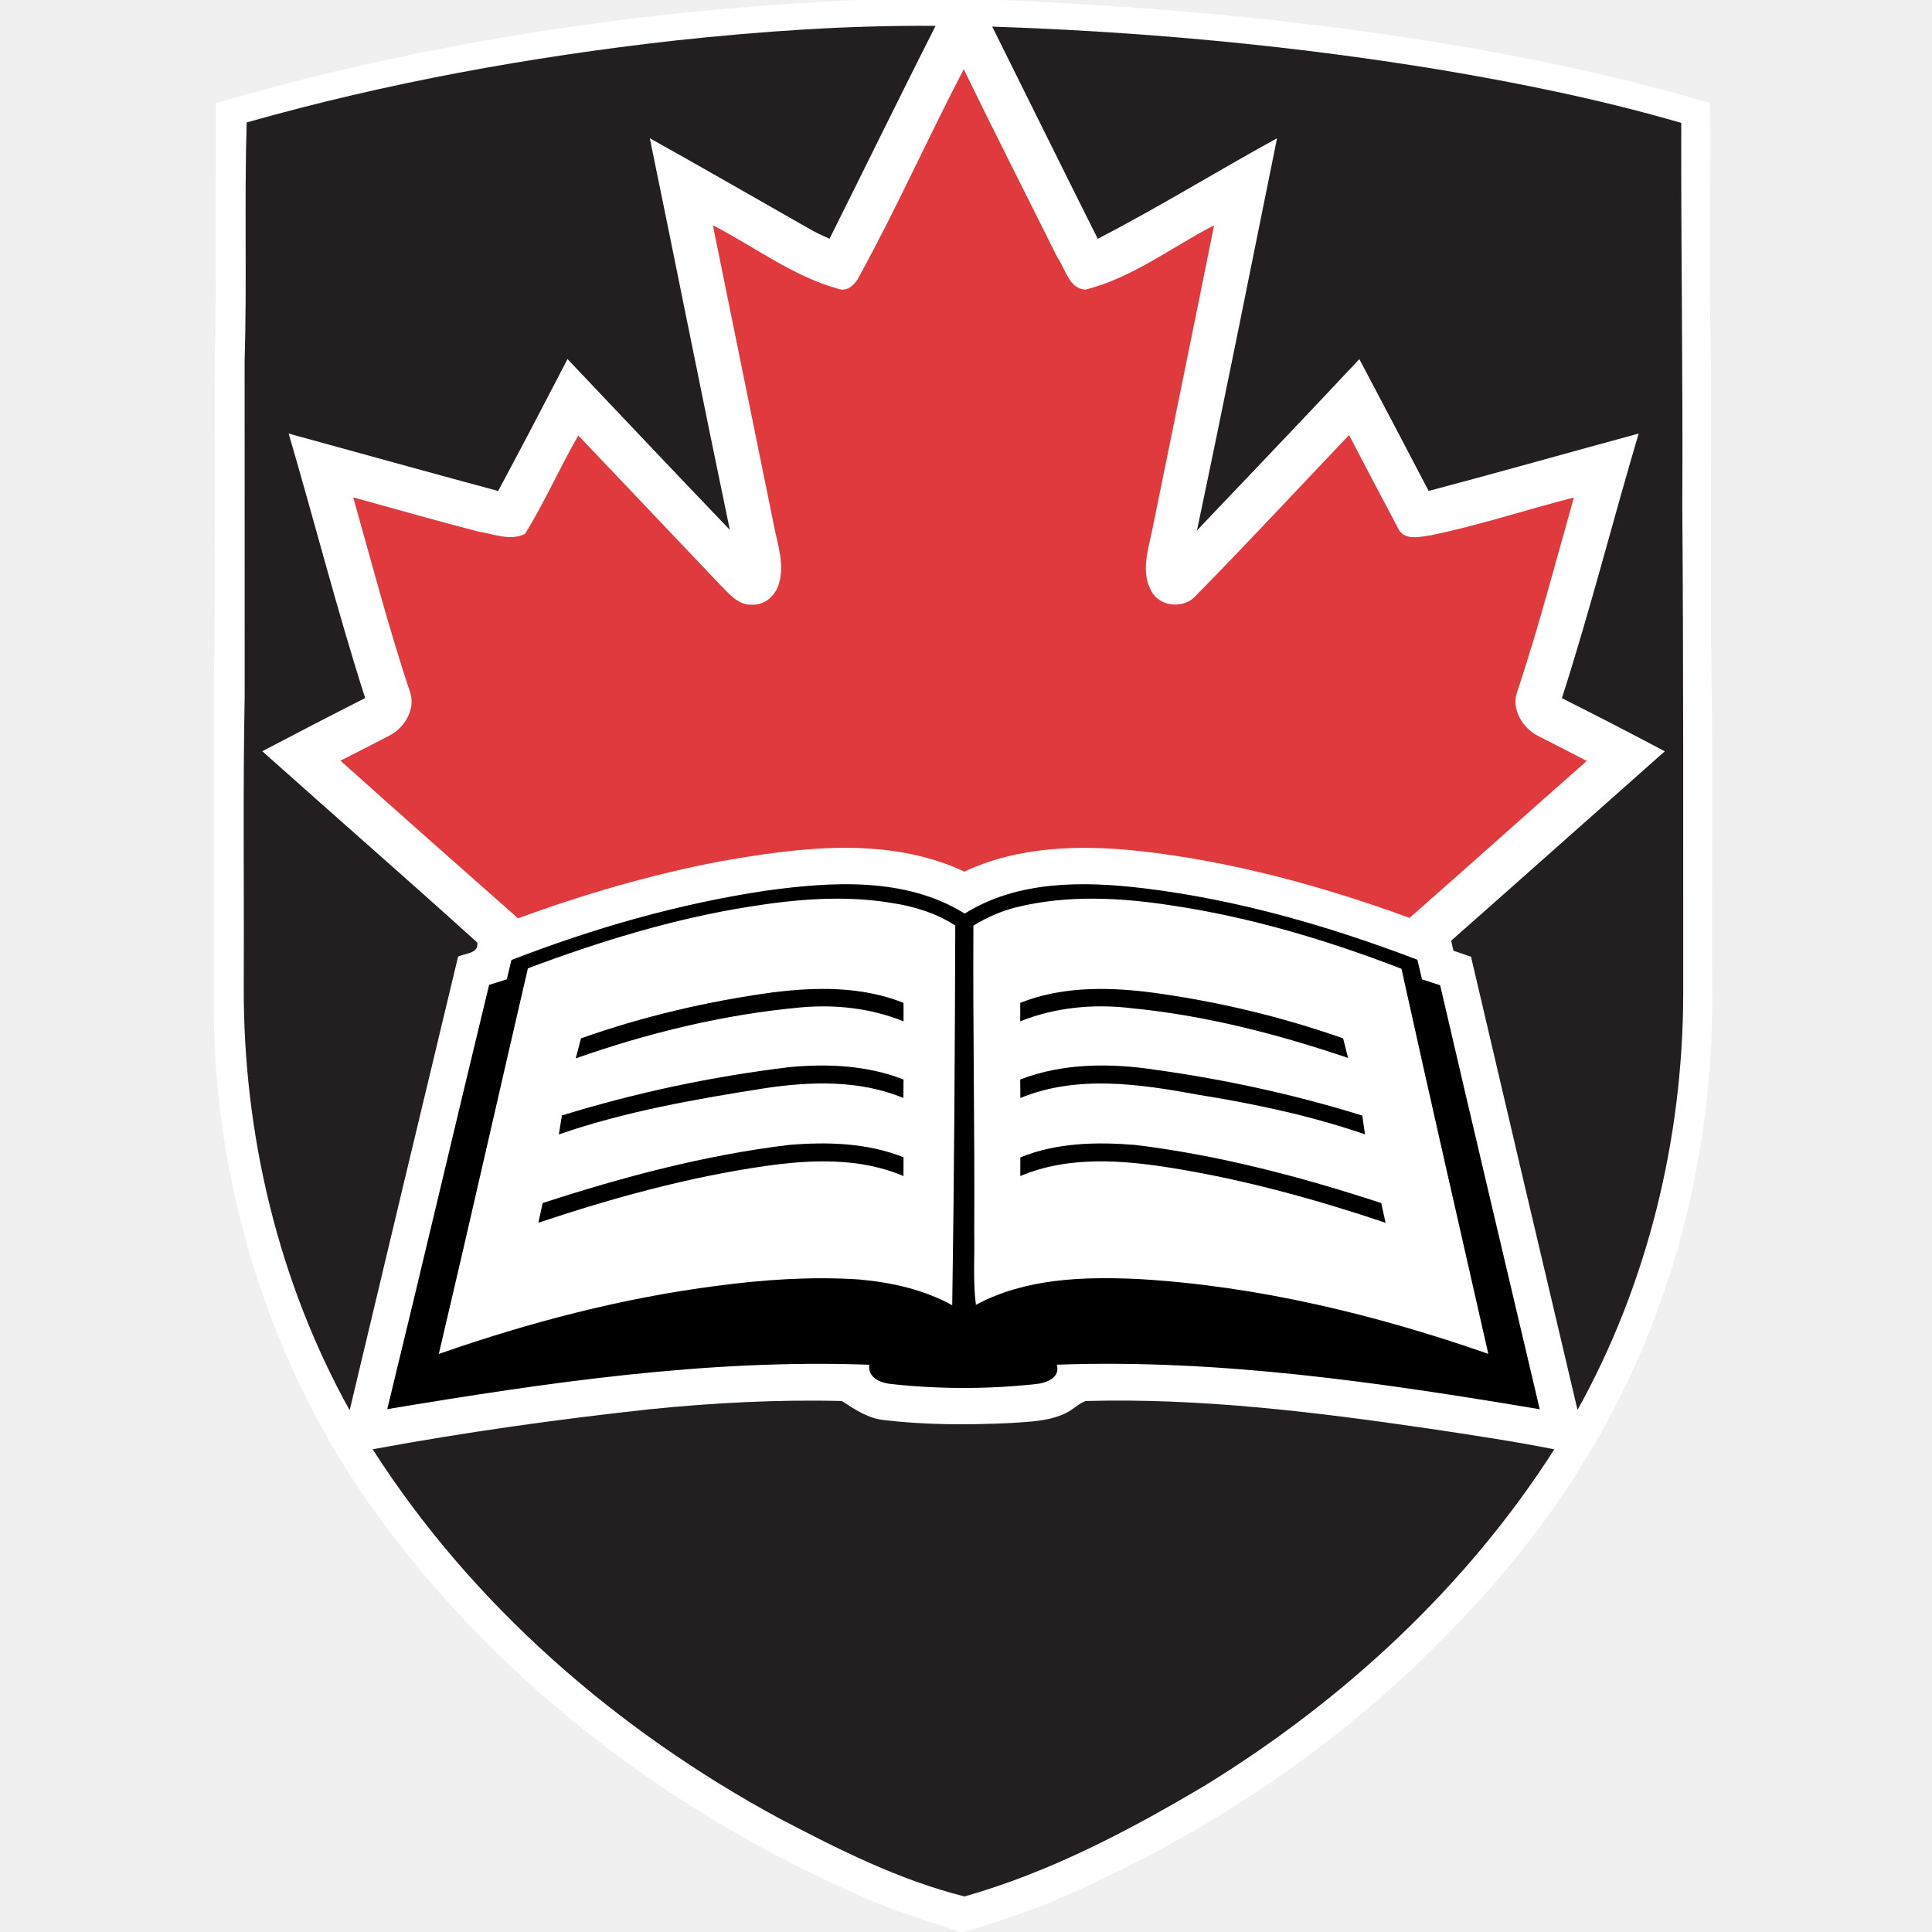
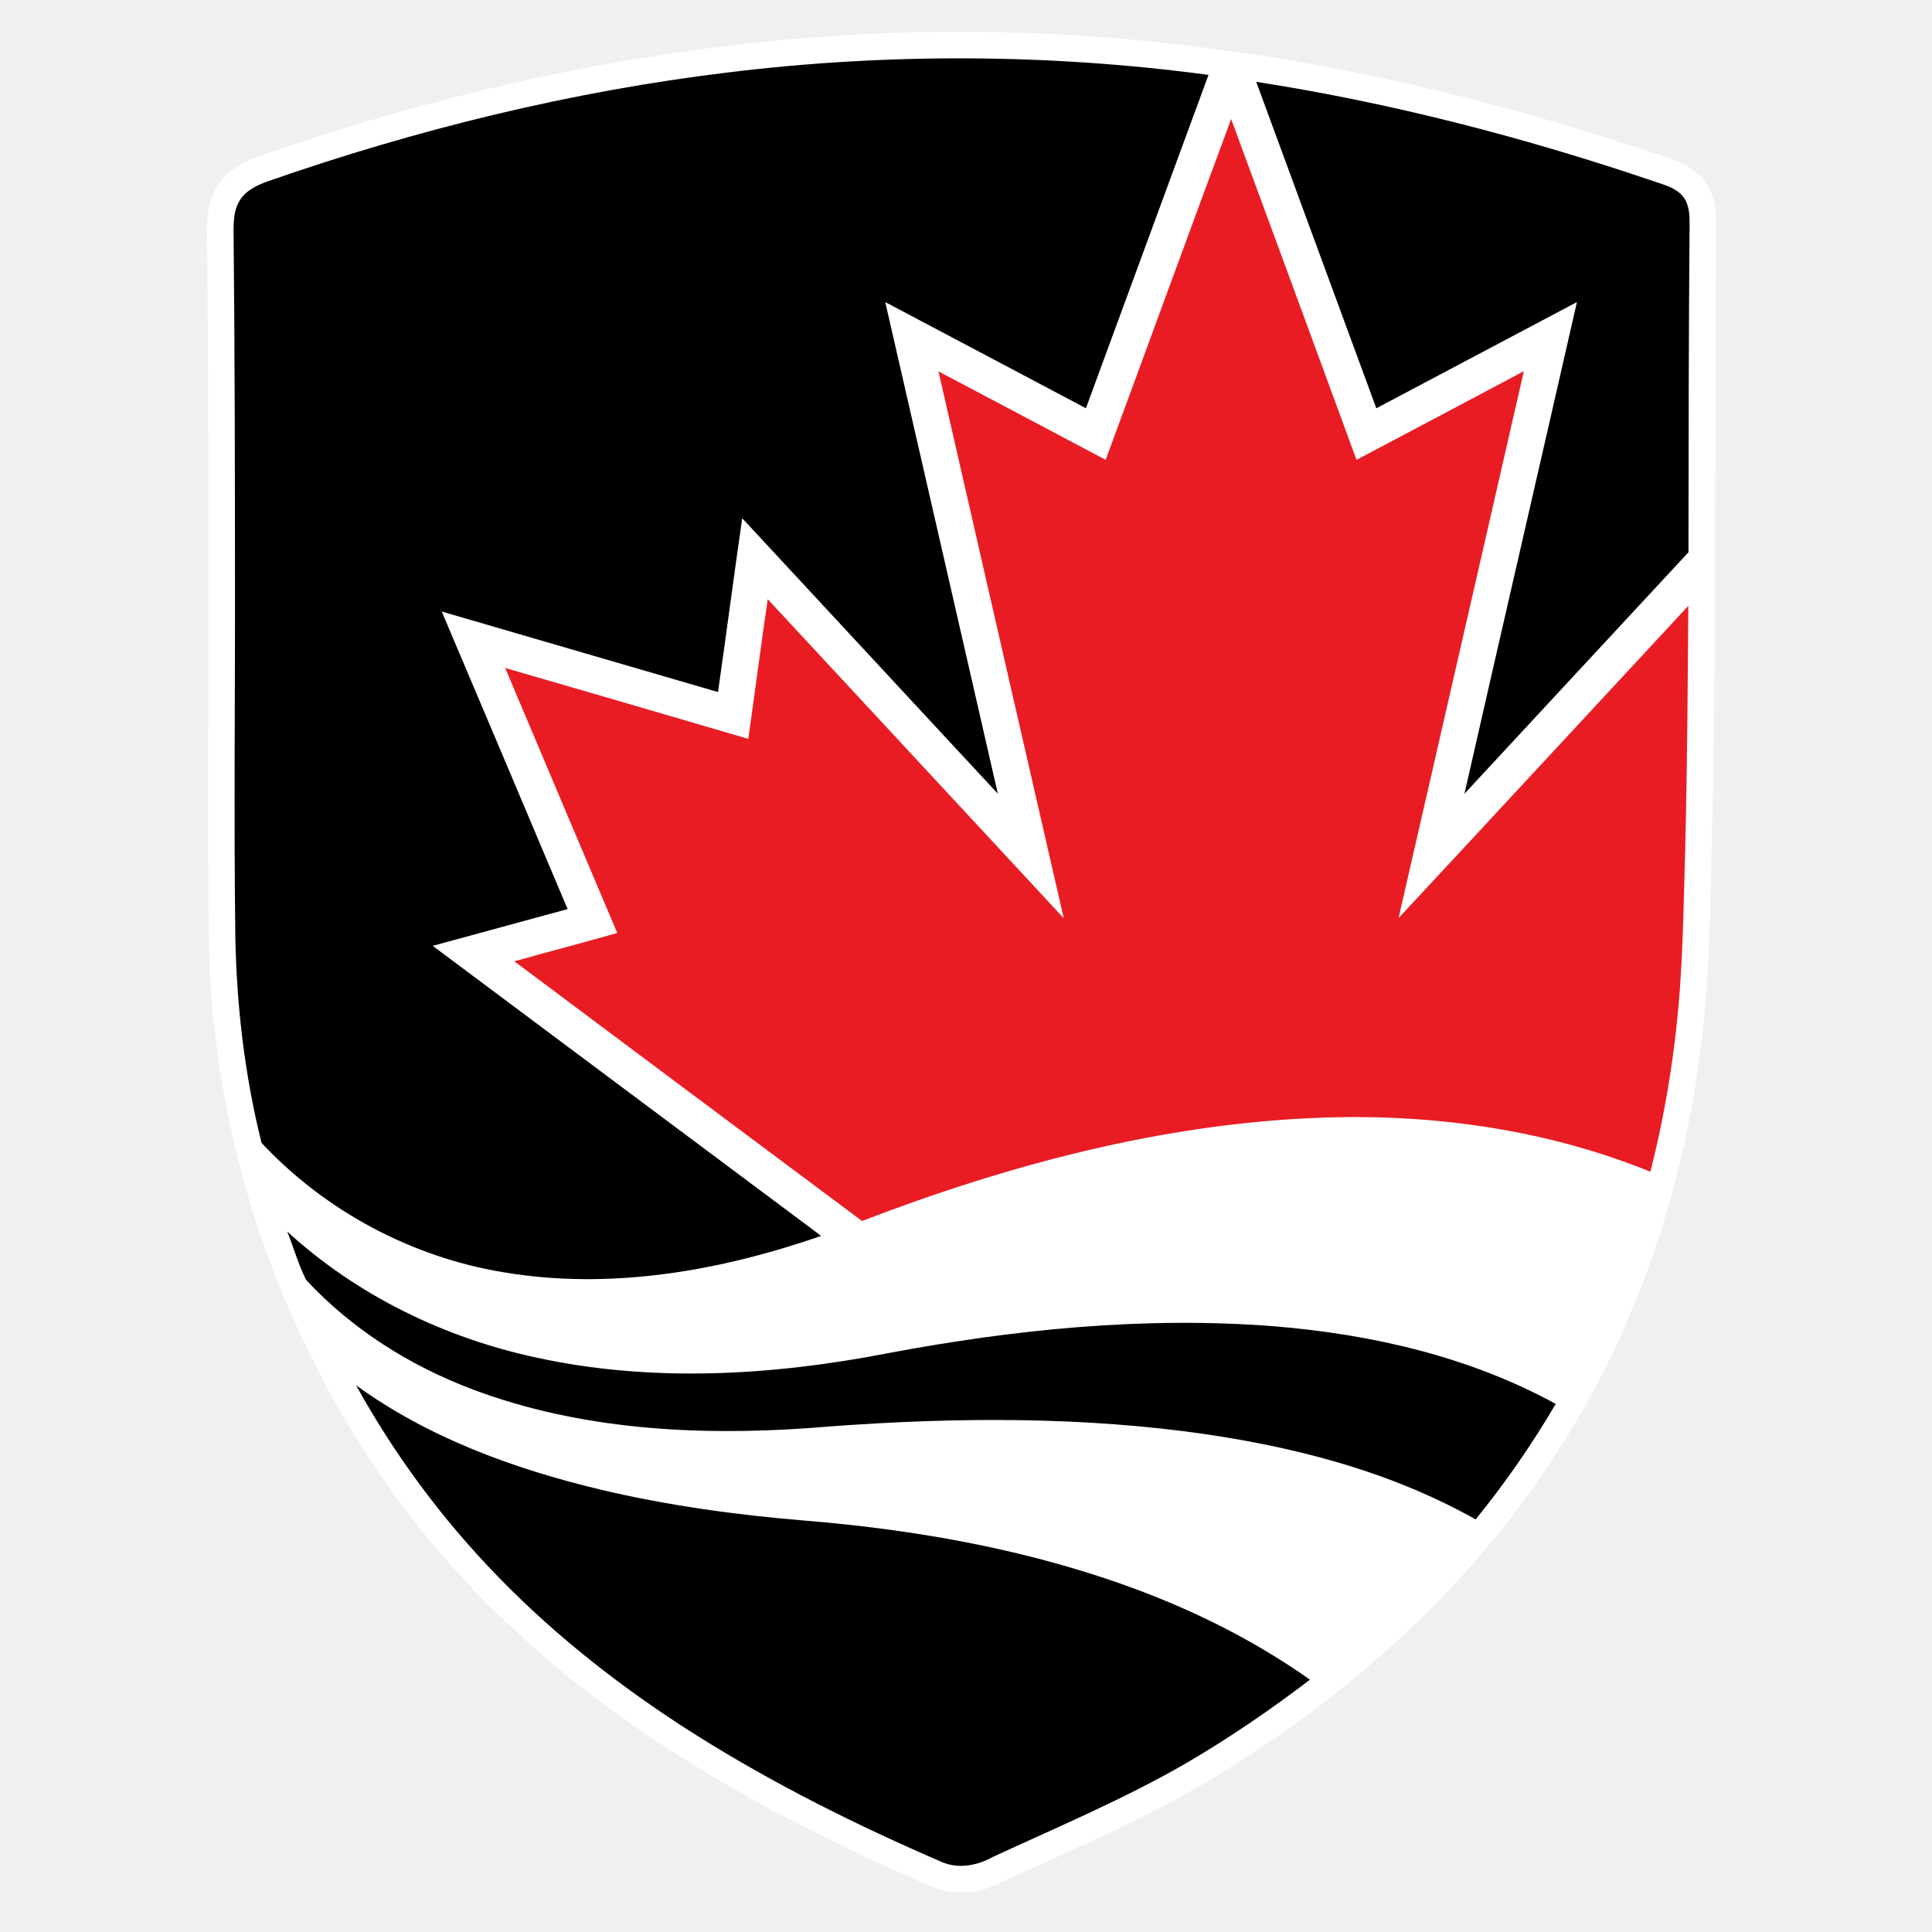
- <svg xmlns="http://www.w3.org/2000/svg" width="470pt" height="470pt" version="1.1" viewBox="0 0 470 470">
-   <g fill="#fff">
-     <path d="m208.74 0h34.32c38.89 1.6 77.74 5.18 116.09 11.93 19.16 3.36 38.18 7.64 56.85 13.15 0.1 21.97-0.25 43.94 0.26 65.91-0.03 21.67 0 43.34-0.01 65.02 0.51 27.99 0.14 55.99 0.25 83.98 0.63 39.87-9.58 80.05-30.32 114.21-10.97 18.38-25.01 34.75-40.35 49.6-26.39 25.47-57.89 45.41-91.66 59.56-6.49 2.44-13.06 4.68-19.71 6.64h-0.8c-9.03-3.04-18.21-5.77-26.82-9.89-46.35-20.7-87.93-53.03-117.27-94.65-24.66-35.35-37.65-78.44-37.58-121.47 0.01-25.35 0.02-50.7 0-76.04 0.51-26.64 0.16-53.28 0.25-79.93 0.48-20.96 0.19-41.94 0.24-62.91 50.77-14.83 103.46-22.74 156.26-25.11m-44.68 9.88c-35.12 3.95-70.03 10.27-104.05 19.91-0.59 19.39 0.09 38.81-0.5 58.2 0.03 27.01 0 54.03 0.02 81.04-0.45 23.67-0.12 47.35-0.23 71.02-0.13 35.77 8.37 71.69 25.76 103.03 8.74-36.8 17.55-73.59 26.38-110.36 1.77-0.87 5.02-0.69 4.67-3.42-17.3-15.66-34.91-30.99-52.31-46.55 8.32-4.37 16.66-8.69 25.03-12.93-6.8-21.27-12.33-42.92-18.61-64.35 16.99 4.65 33.95 9.4 50.97 13.97 5.71-10.65 11.31-21.36 16.87-32.09 13.14 13.86 26.26 27.75 39.48 41.54-6.62-31.73-12.93-63.52-19.46-95.26 13.31 7.4 26.48 15.04 39.73 22.55 1.3 0.69 2.64 1.29 3.99 1.89 8.64-17.24 17.06-34.58 25.8-51.77-21.23-0.19-42.44 1.31-63.54 3.58m77.32-3.4c8.57 17.19 17.05 34.43 25.67 51.6 14.81-7.63 29.01-16.43 43.62-24.45-6.44 31.81-12.78 63.65-19.48 95.4 13.19-13.87 26.42-27.7 39.5-41.67 5.67 10.67 11.25 21.38 16.86 32.07 17.07-4.51 34.05-9.34 51.09-13.96-6.35 21.42-11.83 43.1-18.67 64.38 8.39 4.21 16.74 8.52 25.03 12.92-17.33 15.35-34.61 30.75-51.97 46.07 0.14 0.61 0.42 1.83 0.56 2.45 1.42 0.48 2.85 0.97 4.27 1.46 8.59 36.76 17.23 73.51 25.91 110.24 17.07-30.73 25.6-65.92 25.71-101.01-0.01-39.67 0.07-79.33-0.23-119 0.19-31.03-0.34-62.05-0.25-93.08-19.39-5.64-39.21-9.67-59.11-13-35.88-5.88-72.17-9.21-108.51-10.42m-6.92 10.34c-8.67 16.65-16.34 33.82-25.37 50.29-0.87 1.88-2.82 3.97-5.09 3.18-11.13-3.08-20.42-10.26-30.57-15.48 4.92 24.32 9.89 48.62 14.83 72.94 0.89 4.64 2.64 9.44 1.26 14.17-0.79 2.87-3.41 5.34-6.51 5.18-3.28 0.22-5.5-2.5-7.59-4.59-11.58-12.19-23.15-24.39-34.73-36.57-4.52 7.85-8.19 16.21-12.94 23.91-3.58 1.85-7.65 0.04-11.33-0.52-10.2-2.64-20.33-5.54-30.49-8.33 4.46 15.74 8.57 31.59 13.74 47.12 1.58 4.12-1.07 8.72-4.72 10.71-4.03 2.1-8.06 4.2-12.13 6.22 14.35 12.84 28.76 25.62 43.21 38.35 15.97-5.86 32.37-10.64 49.09-13.84 19.56-3.45 40.86-6.21 59.5 2.47 13.18-6.18 28.16-6.54 42.39-5.02 22.57 2.47 44.61 8.53 65.9 16.28 14.42-12.67 28.7-25.49 43.1-38.17-4-2.06-7.98-4.15-12-6.17-3.68-1.94-6.48-6.58-4.89-10.73 5.17-15.55 9.3-31.43 13.76-47.19-11.66 2.98-23.11 6.8-34.9 9.21-2.52 0.35-6.31 1.32-7.75-1.5-4.05-7.61-8.05-15.26-12.04-22.9-12.4 13.02-24.63 26.22-37.24 39.04-2.86 3.32-8.84 2.83-10.89-1.13-2.48-4.48-0.86-9.71 0.15-14.36 5.04-24.86 10.15-49.7 15.14-74.58-10.38 5.35-19.87 12.81-31.36 15.66-4.01-0.33-4.75-5.03-6.72-7.76-7.6-15.3-15.39-30.51-22.81-45.89m-48.31 199.88c-21.14 3.19-41.83 9.12-61.74 16.85-0.36 1.56-0.73 3.13-1.11 4.69-1.44 0.44-2.88 0.9-4.31 1.35-8.33 34.39-16.4 68.84-24.78 103.21 38.74-6.44 77.9-12.24 117.28-10.8-0.46 3.22 2.8 4.45 5.39 4.7 11.69 1.27 23.52 1.27 35.21-0.01 2.47-0.24 5.93-1.55 4.99-4.7 39.45-1.43 78.69 4.32 117.49 10.84-8.09-34.38-16.24-68.74-24.22-103.14-1.48-0.49-2.95-0.97-4.42-1.45-0.37-1.59-0.74-3.17-1.12-4.76-21.51-8.2-43.85-14.66-66.75-17.41-14.56-1.74-30.51-1.88-43.37 6.18-14.47-8.98-32.37-7.77-48.54-5.55m-28.04 126.13c-22.58 2.46-45.11 5.61-67.45 9.74 24.31 37.96 59.42 68.42 98.92 89.79 14.44 7.57 29.19 15.02 45.07 18.99 20.82-5.91 40.15-16.09 58.68-27.11 33.64-20.7 63.46-48.28 84.79-81.66-10.04-1.99-20.17-3.49-30.28-5.01-27.72-4.05-55.68-7.51-83.74-6.74-1.69 0.62-2.95 2-4.55 2.8-4.23 2.18-9.11 2.22-13.74 2.56-10.24 0.47-20.54 0.5-30.73-0.73-3.88-0.36-7.1-2.57-10.27-4.63-15.58-0.39-31.19 0.43-46.7 2z" />
-     <path d="m182.17 220.59c11.44-1.86 23.18-2.85 34.68-0.94 5.46 0.82 10.88 2.46 15.54 5.5-0.09 30.8-0.26 61.6-0.74 92.38-6.94-3.83-14.82-5.56-22.65-6.27-11.5-0.77-23.04 0.03-34.44 1.53-23.14 2.96-45.82 8.9-67.81 16.59 7.36-31.24 14.42-62.55 21.67-93.81 17.43-6.54 35.33-12.06 53.75-14.98m-40.83 32.01c-0.44 1.62-0.86 3.24-1.28 4.87 17.69-6.22 36.04-10.69 54.73-12.4 8.44-0.77 17.13 0.2 25.02 3.39-0.01-1.5-0.02-3-0.01-4.49-10.12-4.06-21.38-3.88-32.02-2.52-15.8 2.17-31.4 5.84-46.44 11.15m-4.64 18.76c-0.26 1.53-0.51 3.07-0.75 4.61 16.25-5.63 33.24-8.57 50.17-11.25 11.18-1.66 23.02-2.02 33.65 2.39 0.01-1.5 0.02-3 0.03-4.49-8.79-3.45-18.47-3.91-27.78-3.01-18.74 2.26-37.28 6.19-55.32 11.75m-4.7 21.32c-0.35 1.58-0.69 3.17-1.02 4.77 17.97-6 36.32-11.07 55.1-13.78 11.18-1.6 23.1-2.11 33.71 2.43 0-1.53 0-3.05 0.01-4.57-8.83-3.52-18.55-3.78-27.9-3-20.42 2.48-40.38 7.78-59.9 14.15z" />
-     <path d="m247.44 220.66c12.17-2.96 24.88-2.33 37.16-0.46 19.33 2.84 38.15 8.46 56.34 15.47 6.89 31.26 14.04 62.46 21.12 93.68-27.48-9.56-56.06-16.51-85.17-18.2-13.35-0.61-27.44-0.19-39.48 6.28-0.76-5.79-0.28-11.64-0.41-17.46 0.15-24.94-0.35-49.86-0.2-74.8 3.31-2 6.87-3.61 10.64-4.51m0.76 23.31c0 1.49 0 2.99-0.01 4.49 8.52-3.42 17.93-4.3 27.01-3.2 18.02 1.76 35.63 6.3 52.74 12.11-0.4-1.59-0.79-3.18-1.2-4.76-15.38-5.42-31.33-9.18-47.5-11.28-10.34-1.25-21.23-1.28-31.04 2.64m-0.01 18.64c0.01 1.5 0.02 2.99 0.04 4.5 13.79-5.68 29.07-3.4 43.28-0.79 13.73 2.21 27.38 5.1 40.55 9.63-0.22-1.53-0.44-3.04-0.66-4.56-16.42-5.11-33.29-8.77-50.32-11.14-10.92-1.66-22.45-1.66-32.89 2.36m0.03 18.96c-0.01 1.51-0.02 3.01-0.01 4.53 11.8-5 25.04-3.89 37.38-1.89 17.51 2.87 34.67 7.6 51.47 13.25-0.35-1.6-0.69-3.2-1.05-4.79-19.5-6.39-39.46-11.65-59.86-14.14-9.36-0.76-19.13-0.57-27.93 3.04z" />
+ <svg xmlns="http://www.w3.org/2000/svg" width="760pt" height="760pt" viewBox="0 0 760 760" version="1.1">
+   <g id="#ffffffff">
+     <path fill="#ffffff" opacity="1.00" d=" M 332.55 13.86 C 401.79 9.52 471.49 15.55 539.34 29.81 C 579.62 38.21 619.27 49.50 658.18 62.85 C 663.24 64.58 668.08 67.52 671.11 72.02 C 674.32 76.68 675.19 82.50 675.09 88.04 C 674.31 171.70 675.29 255.38 673.22 339.03 C 672.59 360.67 672.34 382.36 669.95 403.90 C 665.73 444.07 655.84 483.74 639.62 520.78 C 625.77 552.60 607.14 582.31 584.79 608.85 C 553.23 646.36 514.49 677.45 472.37 702.35 C 446.44 717.36 418.74 728.93 391.59 741.50 C 383.60 745.29 374.05 745.37 365.94 741.92 C 329.52 726.11 293.86 708.27 260.62 686.48 C 230.07 666.45 201.62 642.97 177.33 615.62 C 157.15 593.01 139.98 567.77 126.02 540.89 C 103.68 498.05 89.16 451.06 84.21 402.96 C 81.40 377.74 82.10 352.32 81.84 326.99 C 81.95 248.34 82.23 169.68 81.43 91.03 C 81.32 84.51 82.28 77.61 86.17 72.19 C 89.97 66.76 96.04 63.49 102.16 61.35 C 176.42 35.52 253.99 18.59 332.55 13.86 M 286.86 28.44 C 224.95 35.90 164.05 50.85 105.21 71.37 C 100.95 72.91 96.49 75.05 94.14 79.12 C 91.54 83.62 91.87 89.02 91.91 94.02 C 92.36 138.00 92.41 181.99 92.44 225.97 C 92.52 273.64 91.96 321.31 92.58 368.97 C 93.12 396.10 96.31 423.26 102.89 449.59 C 127.91 476.35 161.90 494.52 198.05 500.47 C 240.06 507.58 283.17 499.99 323.03 486.18 C 272.10 448.12 221.15 410.10 170.20 372.07 C 187.90 367.25 205.58 362.40 223.28 357.61 C 206.83 318.57 190.29 279.57 173.77 240.56 C 210.00 251.11 246.21 261.70 282.44 272.23 C 285.71 249.46 288.67 226.63 291.97 203.86 C 325.53 239.94 358.96 276.14 392.52 312.21 C 377.81 247.74 362.97 183.29 348.23 118.83 C 374.56 132.72 400.85 146.68 427.17 160.59 C 443.26 116.89 459.32 73.17 475.39 29.46 C 412.93 21.12 349.42 20.82 286.86 28.44 M 494.17 32.19 C 509.94 74.98 525.65 117.80 541.41 160.60 C 567.71 146.67 594.02 132.74 620.33 118.82 C 605.65 183.31 590.74 247.74 576.08 312.23 C 605.47 280.58 634.79 248.87 664.20 217.25 C 664.26 174.18 664.27 131.11 664.64 88.04 C 664.65 84.27 664.45 80.08 661.86 77.08 C 659.05 73.80 654.69 72.74 650.78 71.38 C 599.77 54.08 547.43 40.48 494.17 32.19 M 434.94 180.89 C 413.02 169.30 391.12 157.66 369.18 146.10 C 385.54 217.83 402.03 289.52 418.46 361.23 C 379.62 319.42 340.87 277.52 302.01 235.72 C 299.34 254.01 296.96 272.34 294.36 290.65 C 262.50 281.31 230.63 272.00 198.74 262.77 C 213.38 297.54 228.13 332.26 242.82 367.01 C 229.37 370.87 215.81 374.36 202.34 378.16 C 247.88 412.27 293.50 446.27 339.10 480.30 C 396.64 458.22 457.16 442.04 519.01 439.69 C 563.21 438.01 608.08 444.21 649.21 460.92 C 655.22 437.35 659.02 413.23 660.83 388.97 C 662.15 370.34 662.40 351.65 662.93 332.98 C 663.71 301.44 663.91 269.89 664.13 238.34 C 626.11 279.25 588.21 320.29 550.14 361.17 C 566.58 289.45 583.04 217.74 599.44 146.02 C 577.53 157.70 555.56 169.28 533.61 180.89 C 517.21 136.20 500.79 91.51 484.31 46.85 C 467.72 91.48 451.45 136.23 434.94 180.89 M 112.99 484.45 C 115.53 490.75 117.34 497.38 120.40 503.44 C 138.40 522.92 161.45 537.35 186.19 546.66 C 228.11 562.37 273.76 564.87 318.05 561.78 C 367.24 557.78 416.90 556.83 465.95 563.03 C 505.62 568.17 545.38 577.94 580.47 597.69 C 592.10 583.38 602.65 568.19 611.98 552.27 C 577.96 533.62 539.37 524.83 500.93 521.70 C 450.07 517.76 398.91 522.95 348.91 532.39 C 303.59 541.15 256.38 543.94 211.00 534.05 C 174.82 526.27 140.35 509.55 112.99 484.45 M 140.08 544.94 C 155.21 572.35 174.02 597.71 195.84 620.15 C 219.02 644.04 245.46 664.61 273.58 682.37 C 304.42 701.80 337.15 718.08 370.60 732.51 C 377.10 735.28 384.46 733.86 390.46 730.51 C 416.27 718.59 442.56 707.54 467.19 693.25 C 483.89 683.44 499.91 672.50 515.30 660.75 C 491.46 643.88 464.88 631.14 437.28 621.75 C 398.41 608.52 357.65 601.55 316.81 598.18 C 289.65 595.96 262.57 592.23 236.04 585.94 C 202.12 577.80 168.51 565.59 140.08 544.94 Z" />
  </g>
-   <g fill="#231f20">
-     <path d="m164.06 9.88c21.1-2.27 42.31-3.77 63.54-3.58-8.74 17.19-17.16 34.53-25.8 51.77-1.35-0.6-2.69-1.2-3.99-1.89-13.25-7.51-26.42-15.15-39.73-22.55 6.53 31.74 12.84 63.53 19.46 95.26-13.22-13.79-26.34-27.68-39.48-41.54-5.56 10.73-11.16 21.44-16.87 32.09-17.02-4.57-33.98-9.32-50.97-13.97 6.28 21.43 11.81 43.08 18.61 64.35-8.37 4.24-16.71 8.56-25.03 12.93 17.4 15.56 35.01 30.89 52.31 46.55 0.35 2.73-2.9 2.55-4.67 3.42-8.83 36.77-17.64 73.56-26.38 110.36-17.39-31.34-25.89-67.26-25.76-103.03 0.11-23.67-0.22-47.35 0.23-71.02-0.02-27.01 0.01-54.03-0.02-81.04 0.59-19.39-0.09-38.81 0.5-58.2 34.02-9.64 68.93-15.96 104.05-19.91z" />
-     <path d="m241.38 6.48c36.34 1.21 72.63 4.54 108.51 10.42 19.9 3.33 39.72 7.36 59.11 13-0.09 31.03 0.44 62.05 0.25 93.08 0.3 39.67 0.22 79.33 0.23 119-0.11 35.09-8.64 70.28-25.71 101.01-8.68-36.73-17.32-73.48-25.91-110.24-1.42-0.49-2.85-0.98-4.27-1.46-0.14-0.62-0.42-1.84-0.56-2.45 17.36-15.32 34.64-30.72 51.97-46.07-8.29-4.4-16.64-8.71-25.03-12.92 6.84-21.28 12.32-42.96 18.67-64.38-17.04 4.62-34.02 9.45-51.09 13.96-5.61-10.69-11.19-21.4-16.86-32.07-13.08 13.97-26.31 27.8-39.5 41.67 6.7-31.75 13.04-63.59 19.48-95.4-14.61 8.02-28.81 16.82-43.62 24.45-8.62-17.17-17.1-34.41-25.67-51.6z" />
-     <path d="m158.11 342.83c15.51-1.57 31.12-2.39 46.7-2 3.17 2.06 6.39 4.27 10.27 4.63 10.19 1.23 20.49 1.2 30.73 0.73 4.63-0.34 9.51-0.38 13.74-2.56 1.6-0.8 2.86-2.18 4.55-2.8 28.06-0.77 56.02 2.69 83.74 6.74 10.11 1.52 20.24 3.02 30.28 5.01-21.33 33.38-51.15 60.96-84.79 81.66-18.53 11.02-37.86 21.2-58.68 27.11-15.88-3.97-30.63-11.42-45.07-18.99-39.5-21.37-74.61-51.83-98.92-89.79 22.34-4.13 44.87-7.28 67.45-9.74z" />
+   <g id="#000000ff">
+     <path fill="#000000" opacity="1.00" d=" M 286.86 28.44 C 349.42 20.82 412.93 21.12 475.39 29.46 C 459.32 73.17 443.26 116.89 427.17 160.59 C 400.85 146.68 374.56 132.72 348.23 118.83 C 362.97 183.29 377.81 247.74 392.52 312.21 C 358.96 276.14 325.53 239.94 291.97 203.86 C 288.67 226.63 285.71 249.46 282.44 272.23 C 246.21 261.70 210.00 251.11 173.77 240.56 C 190.29 279.57 206.83 318.57 223.28 357.61 C 205.58 362.40 187.90 367.25 170.20 372.07 C 221.15 410.10 272.10 448.12 323.03 486.18 C 283.17 499.99 240.06 507.58 198.05 500.47 C 161.90 494.52 127.91 476.35 102.89 449.59 C 96.31 423.26 93.12 396.10 92.58 368.97 C 91.96 321.31 92.52 273.64 92.44 225.97 C 92.41 181.99 92.36 138.00 91.91 94.02 C 91.87 89.02 91.54 83.62 94.14 79.12 C 96.49 75.05 100.95 72.91 105.21 71.37 C 164.05 50.85 224.95 35.90 286.86 28.44 Z" />
+     <path fill="#000000" opacity="1.00" d=" M 494.17 32.19 C 547.43 40.48 599.77 54.08 650.78 71.38 C 654.69 72.74 659.05 73.80 661.86 77.08 C 664.45 80.08 664.65 84.27 664.64 88.04 C 664.27 131.11 664.26 174.18 664.20 217.25 C 634.79 248.87 605.47 280.58 576.08 312.23 C 590.74 247.74 605.65 183.31 620.33 118.82 C 594.02 132.74 567.71 146.67 541.41 160.60 C 525.65 117.80 509.94 74.98 494.17 32.19 Z" />
+     <path fill="#000000" opacity="1.00" d=" M 112.99 484.45 C 140.35 509.55 174.82 526.27 211.00 534.05 C 256.38 543.94 303.59 541.15 348.91 532.39 C 398.91 522.95 450.07 517.76 500.93 521.70 C 539.37 524.83 577.96 533.62 611.98 552.27 C 602.65 568.19 592.10 583.38 580.47 597.69 C 545.38 577.94 505.62 568.17 465.95 563.03 C 416.90 556.83 367.24 557.78 318.05 561.78 C 273.76 564.87 228.11 562.37 186.19 546.66 C 161.45 537.35 138.40 522.92 120.40 503.44 C 117.34 497.38 115.53 490.75 112.99 484.45 Z" />
+     <path fill="#000000" opacity="1.00" d=" M 140.08 544.94 C 168.51 565.59 202.12 577.80 236.04 585.94 C 262.57 592.23 289.65 595.96 316.81 598.18 C 357.65 601.55 398.41 608.52 437.28 621.75 C 464.88 631.14 491.46 643.88 515.30 660.75 C 499.91 672.50 483.89 683.44 467.19 693.25 C 442.56 707.54 416.27 718.59 390.46 730.51 C 384.46 733.86 377.10 735.28 370.60 732.51 C 337.15 718.08 304.42 701.80 273.58 682.37 C 245.46 664.61 219.02 644.04 195.84 620.15 C 174.02 597.71 155.21 572.35 140.08 544.94 Z" />
  </g>
-   <path d="m234.46 16.82c7.42 15.38 15.21 30.59 22.81 45.89 1.97 2.73 2.71 7.43 6.72 7.76 11.49-2.85 20.98-10.31 31.36-15.66-4.99 24.88-10.1 49.72-15.14 74.58-1.01 4.65-2.63 9.88-0.15 14.36 2.05 3.96 8.03 4.45 10.89 1.13 12.61-12.82 24.84-26.02 37.24-39.04 3.99 7.64 7.99 15.29 12.04 22.9 1.44 2.82 5.23 1.85 7.75 1.5 11.79-2.41 23.24-6.23 34.9-9.21-4.46 15.76-8.59 31.64-13.76 47.19-1.59 4.15 1.21 8.79 4.89 10.73 4.02 2.02 8 4.11 12 6.17-14.4 12.68-28.68 25.5-43.1 38.17-21.29-7.75-43.33-13.81-65.9-16.28-14.23-1.52-29.21-1.16-42.39 5.02-18.64-8.68-39.94-5.92-59.5-2.47-16.72 3.2-33.12 7.98-49.09 13.84-14.45-12.73-28.86-25.51-43.21-38.35 4.07-2.02 8.1-4.12 12.13-6.22 3.65-1.99 6.3-6.59 4.72-10.71-5.17-15.53-9.28-31.38-13.74-47.12 10.16 2.79 20.29 5.69 30.49 8.33 3.68 0.56 7.75 2.37 11.33 0.52 4.75-7.7 8.42-16.06 12.94-23.91 11.58 12.18 23.15 24.38 34.73 36.57 2.09 2.09 4.31 4.81 7.59 4.59 3.1 0.16 5.72-2.31 6.51-5.18 1.38-4.73-0.37-9.53-1.26-14.17-4.94-24.32-9.91-48.62-14.83-72.94 10.15 5.22 19.44 12.4 30.57 15.48 2.27 0.79 4.22-1.3 5.09-3.18 9.03-16.47 16.7-33.64 25.37-50.29z" fill="#e13a3e" />
-   <g>
-     <path d="m186.15 216.7c16.17-2.22 34.07-3.43 48.54 5.55 12.86-8.06 28.81-7.92 43.37-6.18 22.9 2.75 45.24 9.21 66.75 17.41 0.38 1.59 0.75 3.17 1.12 4.76 1.47 0.48 2.94 0.96 4.42 1.45 7.98 34.4 16.13 68.76 24.22 103.14-38.8-6.52-78.04-12.27-117.49-10.84 0.94 3.15-2.52 4.46-4.99 4.7-11.69 1.28-23.52 1.28-35.21 0.01-2.59-0.25-5.85-1.48-5.39-4.7-39.38-1.44-78.54 4.36-117.28 10.8 8.38-34.37 16.45-68.82 24.78-103.21 1.43-0.45 2.87-0.91 4.31-1.35 0.38-1.56 0.75-3.13 1.11-4.69 19.91-7.73 40.6-13.66 61.74-16.85m-3.98 3.89c-18.42 2.92-36.32 8.44-53.75 14.98-7.25 31.26-14.31 62.57-21.67 93.81 21.99-7.69 44.67-13.63 67.81-16.59 11.4-1.5 22.94-2.3 34.44-1.53 7.83 0.71 15.71 2.44 22.65 6.27 0.48-30.78 0.65-61.58 0.74-92.38-4.66-3.04-10.08-4.68-15.54-5.5-11.5-1.91-23.24-0.92-34.68 0.94m65.27 0.07c-3.77 0.9-7.33 2.51-10.64 4.51-0.15 24.94 0.35 49.86 0.2 74.8 0.13 5.82-0.35 11.67 0.41 17.46 12.04-6.47 26.13-6.89 39.48-6.28 29.11 1.69 57.69 8.64 85.17 18.2-7.08-31.22-14.23-62.42-21.12-93.68-18.19-7.01-37.01-12.63-56.34-15.47-12.28-1.87-24.99-2.5-37.16 0.46z" />
-     <path d="m141.34 252.6c15.04-5.31 30.64-8.98 46.44-11.15 10.64-1.36 21.9-1.54 32.02 2.52-0.01 1.49 0 2.99 0.01 4.49-7.89-3.19-16.58-4.16-25.02-3.39-18.69 1.71-37.04 6.18-54.73 12.4 0.42-1.63 0.84-3.25 1.28-4.87z" />
-     <path d="m248.2 243.97c9.81-3.92 20.7-3.89 31.04-2.64 16.17 2.1 32.12 5.86 47.5 11.28 0.41 1.58 0.8 3.17 1.2 4.76-17.11-5.81-34.72-10.35-52.74-12.11-9.08-1.1-18.49-0.22-27.01 3.2 0.01-1.5 0.01-3 0.01-4.49z" />
-     <path d="m136.7 271.36c18.04-5.56 36.58-9.49 55.32-11.75 9.31-0.9 18.99-0.44 27.78 3.01-0.01 1.49-0.02 2.99-0.03 4.49-10.63-4.41-22.47-4.05-33.65-2.39-16.93 2.68-33.92 5.62-50.17 11.25 0.24-1.54 0.49-3.08 0.75-4.61z" />
-     <path d="m248.19 262.61c10.44-4.02 21.97-4.02 32.89-2.36 17.03 2.37 33.9 6.03 50.32 11.14 0.22 1.52 0.44 3.03 0.66 4.56-13.17-4.53-26.82-7.42-40.55-9.63-14.21-2.61-29.49-4.89-43.28 0.79-0.02-1.51-0.03-3-0.04-4.5z" />
-     <path d="m132 292.68c19.52-6.37 39.48-11.67 59.9-14.15 9.35-0.78 19.07-0.52 27.9 3-0.01 1.52-0.01 3.04-0.01 4.57-10.61-4.54-22.53-4.03-33.71-2.43-18.78 2.71-37.13 7.78-55.1 13.78 0.33-1.6 0.67-3.19 1.02-4.77z" />
-     <path d="m248.22 281.57c8.8-3.61 18.57-3.8 27.93-3.04 20.4 2.49 40.36 7.75 59.86 14.14 0.36 1.59 0.7 3.19 1.05 4.79-16.8-5.65-33.96-10.38-51.47-13.25-12.34-2-25.58-3.11-37.38 1.89-0.01-1.52 0-3.02 0.01-4.53z" />
+   <g id="#e91c24ff">
+     <path fill="#e91c24" opacity="1.00" d=" M 434.94 180.89 C 451.45 136.23 467.72 91.48 484.31 46.85 C 500.79 91.51 517.21 136.20 533.61 180.89 C 555.56 169.28 577.53 157.70 599.44 146.02 C 583.04 217.74 566.58 289.45 550.14 361.17 C 588.21 320.29 626.11 279.25 664.13 238.34 C 663.91 269.89 663.71 301.44 662.93 332.98 C 662.40 351.65 662.15 370.34 660.83 388.97 C 659.02 413.23 655.22 437.35 649.21 460.92 C 608.08 444.21 563.21 438.01 519.01 439.69 C 457.16 442.04 396.64 458.22 339.10 480.30 C 293.50 446.27 247.88 412.27 202.34 378.16 C 215.81 374.36 229.37 370.87 242.82 367.01 C 228.13 332.26 213.38 297.54 198.74 262.77 C 230.63 272.00 262.50 281.31 294.36 290.65 C 296.96 272.34 299.34 254.01 302.01 235.72 C 340.87 277.52 379.62 319.42 418.46 361.23 C 402.03 289.52 385.54 217.83 369.18 146.10 C 391.12 157.66 413.02 169.30 434.94 180.89 Z" />
  </g>
</svg>
